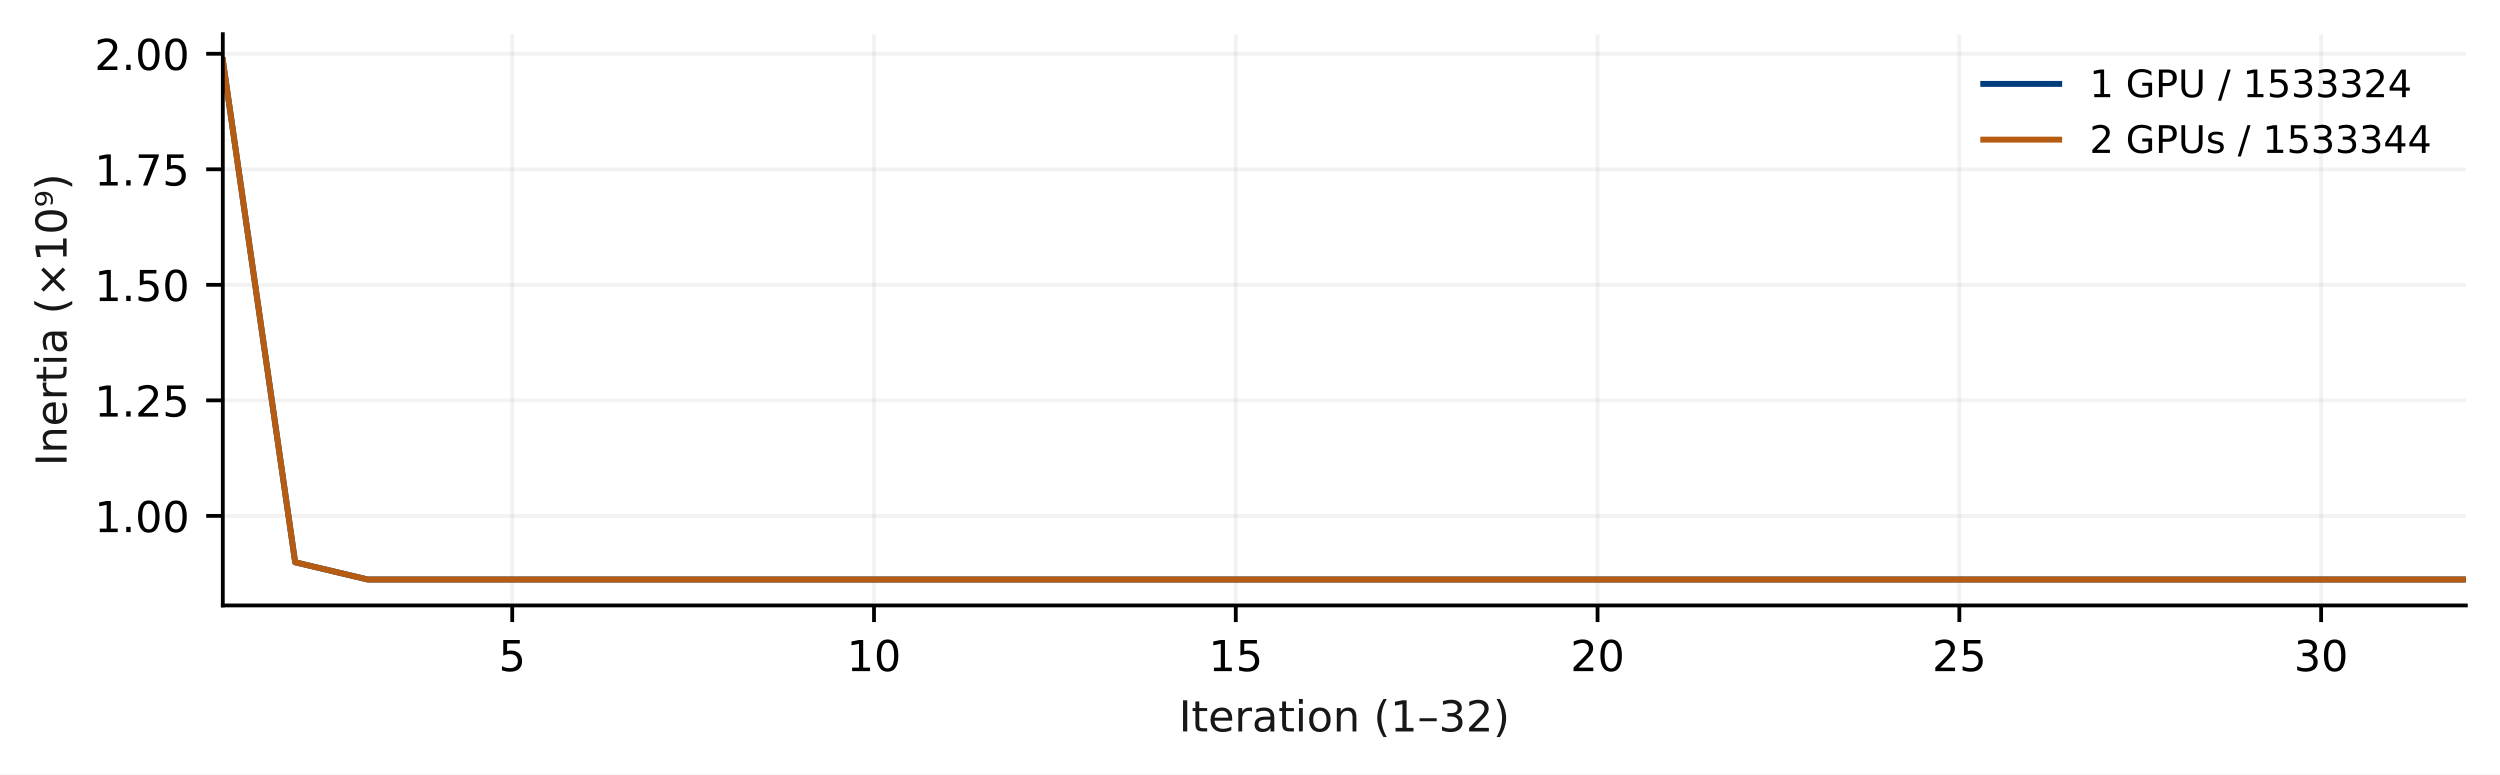
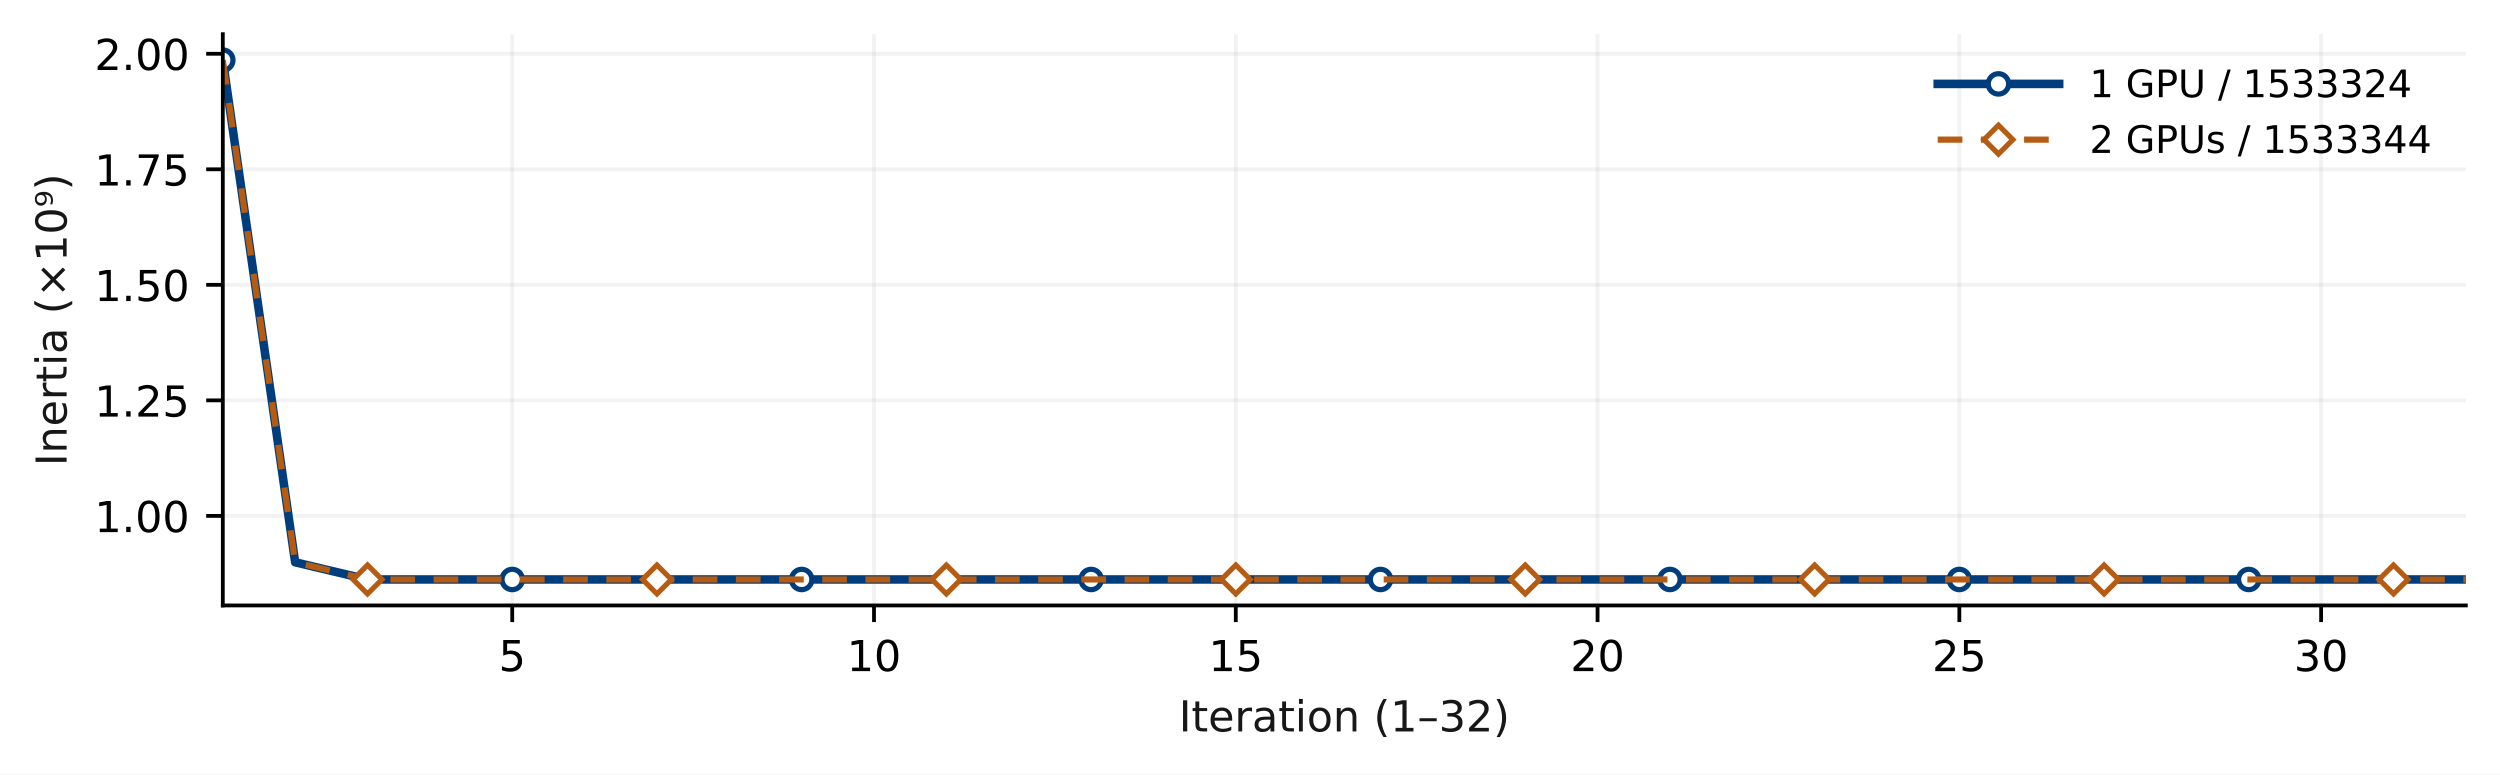
<svg xmlns="http://www.w3.org/2000/svg" xmlns:xlink="http://www.w3.org/1999/xlink" width="526.8pt" height="163.2pt" viewBox="0 0 526.8 163.2" version="1.1">
  <defs>
    <style type="text/css">*{stroke-linejoin: round; stroke-linecap: butt}</style>
  </defs>
  <g id="figure_1">
    <g id="patch_1">
      <path d="M 0 163.2  L 526.8 163.2  L 526.8 0  L 0 0  z " style="fill: #ffffff" />
    </g>
    <g id="axes_1">
      <g id="patch_2">
        <path d="M 46.949 127.579  L 519.6 127.579  L 519.6 7.2  L 46.949 7.2  z " style="fill: #ffffff" />
      </g>
      <g id="matplotlib.axis_1">
        <g id="xtick_1">
          <g id="line2d_1">
-             <path d="M 107.936 127.579  L 107.936 7.2  " clip-path="url(#pc1e938ea62)" style="fill: none; stroke: #b0b0b0; stroke-opacity: 0.17; stroke-width: 0.8; stroke-linecap: square" />
+             <path d="M 107.936 127.579  L 107.936 7.2  " clip-path="url(#p05c2448703)" style="fill: none; stroke: #b0b0b0; stroke-opacity: 0.17; stroke-width: 0.8; stroke-linecap: square" />
          </g>
          <g id="line2d_2">
            <defs>
-               <path id="m36039d8c76" d="M 0 0  L 0 3.5  " style="stroke: #000000; stroke-width: 0.8" />
-             </defs>
-             <g>
-               <use xlink:href="#m36039d8c76" x="107.936" y="127.579" style="stroke: #000000; stroke-width: 0.8" />
+               <path id="m2b28322c5a" d="M 0 0  L 0 3.5  " style="stroke: #000000; stroke-width: 0.8" />
+             </defs>
+             <g>
+               <use xlink:href="#m2b28322c5a" x="107.936" y="127.579" style="stroke: #000000; stroke-width: 0.8" />
            </g>
          </g>
          <g id="text_1">
            <g transform="translate(105.0734 141.4175) scale(0.09 -0.09)">
              <defs>
                <path id="DejaVuSans-35" d="M 691 4666  L 3169 4666  L 3169 4134  L 1269 4134  L 1269 2991  Q 1406 3038 1543 3061  Q 1681 3084 1819 3084  Q 2600 3084 3056 2656  Q 3513 2228 3513 1497  Q 3513 744 3044 326  Q 2575 -91 1722 -91  Q 1428 -91 1123 -41  Q 819 9 494 109  L 494 744  Q 775 591 1075 516  Q 1375 441 1709 441  Q 2250 441 2565 725  Q 2881 1009 2881 1497  Q 2881 1984 2565 2268  Q 2250 2553 1709 2553  Q 1456 2553 1204 2497  Q 953 2441 691 2322  L 691 4666  z " transform="scale(0.015625)" />
              </defs>
              <use xlink:href="#DejaVuSans-35" />
            </g>
          </g>
        </g>
        <g id="xtick_2">
          <g id="line2d_3">
-             <path d="M 184.17 127.579  L 184.17 7.2  " clip-path="url(#pc1e938ea62)" style="fill: none; stroke: #b0b0b0; stroke-opacity: 0.17; stroke-width: 0.8; stroke-linecap: square" />
+             <path d="M 184.17 127.579  L 184.17 7.2  " clip-path="url(#p05c2448703)" style="fill: none; stroke: #b0b0b0; stroke-opacity: 0.17; stroke-width: 0.8; stroke-linecap: square" />
          </g>
          <g id="line2d_4">
            <g>
-               <use xlink:href="#m36039d8c76" x="184.17" y="127.579" style="stroke: #000000; stroke-width: 0.8" />
+               <use xlink:href="#m2b28322c5a" x="184.17" y="127.579" style="stroke: #000000; stroke-width: 0.8" />
            </g>
          </g>
          <g id="text_2">
            <g transform="translate(178.4441 141.4175) scale(0.09 -0.09)">
              <defs>
                <path id="DejaVuSans-31" d="M 794 531  L 1825 531  L 1825 4091  L 703 3866  L 703 4441  L 1819 4666  L 2450 4666  L 2450 531  L 3481 531  L 3481 0  L 794 0  L 794 531  z " transform="scale(0.015625)" />
                <path id="DejaVuSans-30" d="M 2034 4250  Q 1547 4250 1301 3770  Q 1056 3291 1056 2328  Q 1056 1369 1301 889  Q 1547 409 2034 409  Q 2525 409 2770 889  Q 3016 1369 3016 2328  Q 3016 3291 2770 3770  Q 2525 4250 2034 4250  z M 2034 4750  Q 2819 4750 3233 4129  Q 3647 3509 3647 2328  Q 3647 1150 3233 529  Q 2819 -91 2034 -91  Q 1250 -91 836 529  Q 422 1150 422 2328  Q 422 3509 836 4129  Q 1250 4750 2034 4750  z " transform="scale(0.015625)" />
              </defs>
              <use xlink:href="#DejaVuSans-31" />
              <use xlink:href="#DejaVuSans-30" transform="translate(63.62305 0)" />
            </g>
          </g>
        </g>
        <g id="xtick_3">
          <g id="line2d_5">
-             <path d="M 260.404 127.579  L 260.404 7.2  " clip-path="url(#pc1e938ea62)" style="fill: none; stroke: #b0b0b0; stroke-opacity: 0.17; stroke-width: 0.8; stroke-linecap: square" />
+             <path d="M 260.404 127.579  L 260.404 7.2  " clip-path="url(#p05c2448703)" style="fill: none; stroke: #b0b0b0; stroke-opacity: 0.17; stroke-width: 0.8; stroke-linecap: square" />
          </g>
          <g id="line2d_6">
            <g>
-               <use xlink:href="#m36039d8c76" x="260.404" y="127.579" style="stroke: #000000; stroke-width: 0.8" />
+               <use xlink:href="#m2b28322c5a" x="260.404" y="127.579" style="stroke: #000000; stroke-width: 0.8" />
            </g>
          </g>
          <g id="text_3">
            <g transform="translate(254.678 141.4175) scale(0.09 -0.09)">
              <use xlink:href="#DejaVuSans-31" />
              <use xlink:href="#DejaVuSans-35" transform="translate(63.62305 0)" />
            </g>
          </g>
        </g>
        <g id="xtick_4">
          <g id="line2d_7">
-             <path d="M 336.638 127.579  L 336.638 7.2  " clip-path="url(#pc1e938ea62)" style="fill: none; stroke: #b0b0b0; stroke-opacity: 0.17; stroke-width: 0.8; stroke-linecap: square" />
+             <path d="M 336.638 127.579  L 336.638 7.2  " clip-path="url(#p05c2448703)" style="fill: none; stroke: #b0b0b0; stroke-opacity: 0.17; stroke-width: 0.8; stroke-linecap: square" />
          </g>
          <g id="line2d_8">
            <g>
-               <use xlink:href="#m36039d8c76" x="336.638" y="127.579" style="stroke: #000000; stroke-width: 0.8" />
+               <use xlink:href="#m2b28322c5a" x="336.638" y="127.579" style="stroke: #000000; stroke-width: 0.8" />
            </g>
          </g>
          <g id="text_4">
            <g transform="translate(330.9119 141.4175) scale(0.09 -0.09)">
              <defs>
                <path id="DejaVuSans-32" d="M 1228 531  L 3431 531  L 3431 0  L 469 0  L 469 531  Q 828 903 1448 1529  Q 2069 2156 2228 2338  Q 2531 2678 2651 2914  Q 2772 3150 2772 3378  Q 2772 3750 2511 3984  Q 2250 4219 1831 4219  Q 1534 4219 1204 4116  Q 875 4013 500 3803  L 500 4441  Q 881 4594 1212 4672  Q 1544 4750 1819 4750  Q 2544 4750 2975 4387  Q 3406 4025 3406 3419  Q 3406 3131 3298 2873  Q 3191 2616 2906 2266  Q 2828 2175 2409 1742  Q 1991 1309 1228 531  z " transform="scale(0.015625)" />
              </defs>
              <use xlink:href="#DejaVuSans-32" />
              <use xlink:href="#DejaVuSans-30" transform="translate(63.62305 0)" />
            </g>
          </g>
        </g>
        <g id="xtick_5">
          <g id="line2d_9">
-             <path d="M 412.872 127.579  L 412.872 7.2  " clip-path="url(#pc1e938ea62)" style="fill: none; stroke: #b0b0b0; stroke-opacity: 0.17; stroke-width: 0.8; stroke-linecap: square" />
+             <path d="M 412.872 127.579  L 412.872 7.2  " clip-path="url(#p05c2448703)" style="fill: none; stroke: #b0b0b0; stroke-opacity: 0.17; stroke-width: 0.8; stroke-linecap: square" />
          </g>
          <g id="line2d_10">
            <g>
-               <use xlink:href="#m36039d8c76" x="412.872" y="127.579" style="stroke: #000000; stroke-width: 0.8" />
+               <use xlink:href="#m2b28322c5a" x="412.872" y="127.579" style="stroke: #000000; stroke-width: 0.8" />
            </g>
          </g>
          <g id="text_5">
            <g transform="translate(407.1458 141.4175) scale(0.09 -0.09)">
              <use xlink:href="#DejaVuSans-32" />
              <use xlink:href="#DejaVuSans-35" transform="translate(63.62305 0)" />
            </g>
          </g>
        </g>
        <g id="xtick_6">
          <g id="line2d_11">
-             <path d="M 489.106 127.579  L 489.106 7.2  " clip-path="url(#pc1e938ea62)" style="fill: none; stroke: #b0b0b0; stroke-opacity: 0.17; stroke-width: 0.8; stroke-linecap: square" />
+             <path d="M 489.106 127.579  L 489.106 7.2  " clip-path="url(#p05c2448703)" style="fill: none; stroke: #b0b0b0; stroke-opacity: 0.17; stroke-width: 0.8; stroke-linecap: square" />
          </g>
          <g id="line2d_12">
            <g>
-               <use xlink:href="#m36039d8c76" x="489.106" y="127.579" style="stroke: #000000; stroke-width: 0.8" />
+               <use xlink:href="#m2b28322c5a" x="489.106" y="127.579" style="stroke: #000000; stroke-width: 0.8" />
            </g>
          </g>
          <g id="text_6">
            <g transform="translate(483.3797 141.4175) scale(0.09 -0.09)">
              <defs>
                <path id="DejaVuSans-33" d="M 2597 2516  Q 3050 2419 3304 2112  Q 3559 1806 3559 1356  Q 3559 666 3084 287  Q 2609 -91 1734 -91  Q 1441 -91 1130 -33  Q 819 25 488 141  L 488 750  Q 750 597 1062 519  Q 1375 441 1716 441  Q 2309 441 2620 675  Q 2931 909 2931 1356  Q 2931 1769 2642 2001  Q 2353 2234 1838 2234  L 1294 2234  L 1294 2753  L 1863 2753  Q 2328 2753 2575 2939  Q 2822 3125 2822 3475  Q 2822 3834 2567 4026  Q 2313 4219 1838 4219  Q 1578 4219 1281 4162  Q 984 4106 628 3988  L 628 4550  Q 988 4650 1302 4700  Q 1616 4750 1894 4750  Q 2613 4750 3031 4423  Q 3450 4097 3450 3541  Q 3450 3153 3228 2886  Q 3006 2619 2597 2516  z " transform="scale(0.015625)" />
              </defs>
              <use xlink:href="#DejaVuSans-33" />
              <use xlink:href="#DejaVuSans-30" transform="translate(63.62305 0)" />
            </g>
          </g>
        </g>
        <g id="text_7">
          <g style="fill: #171717" transform="translate(248.4058 154.1278) scale(0.09 -0.09)">
            <defs>
              <path id="DejaVuSans-49" d="M 628 4666  L 1259 4666  L 1259 0  L 628 0  L 628 4666  z " transform="scale(0.015625)" />
              <path id="DejaVuSans-74" d="M 1172 4494  L 1172 3500  L 2356 3500  L 2356 3053  L 1172 3053  L 1172 1153  Q 1172 725 1289 603  Q 1406 481 1766 481  L 2356 481  L 2356 0  L 1766 0  Q 1100 0 847 248  Q 594 497 594 1153  L 594 3053  L 172 3053  L 172 3500  L 594 3500  L 594 4494  L 1172 4494  z " transform="scale(0.015625)" />
              <path id="DejaVuSans-65" d="M 3597 1894  L 3597 1613  L 953 1613  Q 991 1019 1311 708  Q 1631 397 2203 397  Q 2534 397 2845 478  Q 3156 559 3463 722  L 3463 178  Q 3153 47 2828 -22  Q 2503 -91 2169 -91  Q 1331 -91 842 396  Q 353 884 353 1716  Q 353 2575 817 3079  Q 1281 3584 2069 3584  Q 2775 3584 3186 3129  Q 3597 2675 3597 1894  z M 3022 2063  Q 3016 2534 2758 2815  Q 2500 3097 2075 3097  Q 1594 3097 1305 2825  Q 1016 2553 972 2059  L 3022 2063  z " transform="scale(0.015625)" />
              <path id="DejaVuSans-72" d="M 2631 2963  Q 2534 3019 2420 3045  Q 2306 3072 2169 3072  Q 1681 3072 1420 2755  Q 1159 2438 1159 1844  L 1159 0  L 581 0  L 581 3500  L 1159 3500  L 1159 2956  Q 1341 3275 1631 3429  Q 1922 3584 2338 3584  Q 2397 3584 2469 3576  Q 2541 3569 2628 3553  L 2631 2963  z " transform="scale(0.015625)" />
              <path id="DejaVuSans-61" d="M 2194 1759  Q 1497 1759 1228 1600  Q 959 1441 959 1056  Q 959 750 1161 570  Q 1363 391 1709 391  Q 2188 391 2477 730  Q 2766 1069 2766 1631  L 2766 1759  L 2194 1759  z M 3341 1997  L 3341 0  L 2766 0  L 2766 531  Q 2569 213 2275 61  Q 1981 -91 1556 -91  Q 1019 -91 701 211  Q 384 513 384 1019  Q 384 1609 779 1909  Q 1175 2209 1959 2209  L 2766 2209  L 2766 2266  Q 2766 2663 2505 2880  Q 2244 3097 1772 3097  Q 1472 3097 1187 3025  Q 903 2953 641 2809  L 641 3341  Q 956 3463 1253 3523  Q 1550 3584 1831 3584  Q 2591 3584 2966 3190  Q 3341 2797 3341 1997  z " transform="scale(0.015625)" />
              <path id="DejaVuSans-69" d="M 603 3500  L 1178 3500  L 1178 0  L 603 0  L 603 3500  z M 603 4863  L 1178 4863  L 1178 4134  L 603 4134  L 603 4863  z " transform="scale(0.015625)" />
              <path id="DejaVuSans-6f" d="M 1959 3097  Q 1497 3097 1228 2736  Q 959 2375 959 1747  Q 959 1119 1226 758  Q 1494 397 1959 397  Q 2419 397 2687 759  Q 2956 1122 2956 1747  Q 2956 2369 2687 2733  Q 2419 3097 1959 3097  z M 1959 3584  Q 2709 3584 3137 3096  Q 3566 2609 3566 1747  Q 3566 888 3137 398  Q 2709 -91 1959 -91  Q 1206 -91 779 398  Q 353 888 353 1747  Q 353 2609 779 3096  Q 1206 3584 1959 3584  z " transform="scale(0.015625)" />
              <path id="DejaVuSans-6e" d="M 3513 2113  L 3513 0  L 2938 0  L 2938 2094  Q 2938 2591 2744 2837  Q 2550 3084 2163 3084  Q 1697 3084 1428 2787  Q 1159 2491 1159 1978  L 1159 0  L 581 0  L 581 3500  L 1159 3500  L 1159 2956  Q 1366 3272 1645 3428  Q 1925 3584 2291 3584  Q 2894 3584 3203 3211  Q 3513 2838 3513 2113  z " transform="scale(0.015625)" />
              <path id="DejaVuSans-20" transform="scale(0.015625)" />
              <path id="DejaVuSans-28" d="M 1984 4856  Q 1566 4138 1362 3434  Q 1159 2731 1159 2009  Q 1159 1288 1364 580  Q 1569 -128 1984 -844  L 1484 -844  Q 1016 -109 783 600  Q 550 1309 550 2009  Q 550 2706 781 3412  Q 1013 4119 1484 4856  L 1984 4856  z " transform="scale(0.015625)" />
              <path id="DejaVuSans-2013" d="M 313 1978  L 2888 1978  L 2888 1528  L 313 1528  L 313 1978  z " transform="scale(0.015625)" />
              <path id="DejaVuSans-29" d="M 513 4856  L 1013 4856  Q 1481 4119 1714 3412  Q 1947 2706 1947 2009  Q 1947 1309 1714 600  Q 1481 -109 1013 -844  L 513 -844  Q 928 -128 1133 580  Q 1338 1288 1338 2009  Q 1338 2731 1133 3434  Q 928 4138 513 4856  z " transform="scale(0.015625)" />
            </defs>
            <use xlink:href="#DejaVuSans-49" />
            <use xlink:href="#DejaVuSans-74" transform="translate(29.49219 0)" />
            <use xlink:href="#DejaVuSans-65" transform="translate(68.70117 0)" />
            <use xlink:href="#DejaVuSans-72" transform="translate(130.2246 0)" />
            <use xlink:href="#DejaVuSans-61" transform="translate(171.3379 0)" />
            <use xlink:href="#DejaVuSans-74" transform="translate(232.6172 0)" />
            <use xlink:href="#DejaVuSans-69" transform="translate(271.8262 0)" />
            <use xlink:href="#DejaVuSans-6f" transform="translate(299.6094 0)" />
            <use xlink:href="#DejaVuSans-6e" transform="translate(360.791 0)" />
            <use xlink:href="#DejaVuSans-20" transform="translate(424.1699 0)" />
            <use xlink:href="#DejaVuSans-28" transform="translate(455.957 0)" />
            <use xlink:href="#DejaVuSans-31" transform="translate(494.9707 0)" />
            <use xlink:href="#DejaVuSans-2013" transform="translate(558.5938 0)" />
            <use xlink:href="#DejaVuSans-33" transform="translate(608.5938 0)" />
            <use xlink:href="#DejaVuSans-32" transform="translate(672.2168 0)" />
            <use xlink:href="#DejaVuSans-29" transform="translate(735.8398 0)" />
          </g>
        </g>
      </g>
      <g id="matplotlib.axis_2">
        <g id="ytick_1">
          <g id="line2d_13">
-             <path d="M 46.949 108.709  L 519.6 108.709  " clip-path="url(#pc1e938ea62)" style="fill: none; stroke: #b0b0b0; stroke-opacity: 0.17; stroke-width: 0.8; stroke-linecap: square" />
+             <path d="M 46.949 108.709  L 519.6 108.709  " clip-path="url(#p05c2448703)" style="fill: none; stroke: #b0b0b0; stroke-opacity: 0.17; stroke-width: 0.8; stroke-linecap: square" />
          </g>
          <g id="line2d_14">
            <defs>
-               <path id="m27aeb461cc" d="M 0 0  L -3.5 0  " style="stroke: #000000; stroke-width: 0.8" />
-             </defs>
-             <g>
-               <use xlink:href="#m27aeb461cc" x="46.949" y="108.709" style="stroke: #000000; stroke-width: 0.8" />
+               <path id="md16e56b794" d="M 0 0  L -3.5 0  " style="stroke: #000000; stroke-width: 0.8" />
+             </defs>
+             <g>
+               <use xlink:href="#md16e56b794" x="46.949" y="108.709" style="stroke: #000000; stroke-width: 0.8" />
            </g>
          </g>
          <g id="text_8">
            <g transform="translate(19.91031 112.1281) scale(0.09 -0.09)">
              <defs>
                <path id="DejaVuSans-2e" d="M 684 794  L 1344 794  L 1344 0  L 684 0  L 684 794  z " transform="scale(0.015625)" />
              </defs>
              <use xlink:href="#DejaVuSans-31" />
              <use xlink:href="#DejaVuSans-2e" transform="translate(63.62305 0)" />
              <use xlink:href="#DejaVuSans-30" transform="translate(95.41016 0)" />
              <use xlink:href="#DejaVuSans-30" transform="translate(159.0332 0)" />
            </g>
          </g>
        </g>
        <g id="ytick_2">
          <g id="line2d_15">
-             <path d="M 46.949 84.365  L 519.6 84.365  " clip-path="url(#pc1e938ea62)" style="fill: none; stroke: #b0b0b0; stroke-opacity: 0.17; stroke-width: 0.8; stroke-linecap: square" />
+             <path d="M 46.949 84.365  L 519.6 84.365  " clip-path="url(#p05c2448703)" style="fill: none; stroke: #b0b0b0; stroke-opacity: 0.17; stroke-width: 0.8; stroke-linecap: square" />
          </g>
          <g id="line2d_16">
            <g>
-               <use xlink:href="#m27aeb461cc" x="46.949" y="84.365" style="stroke: #000000; stroke-width: 0.8" />
+               <use xlink:href="#md16e56b794" x="46.949" y="84.365" style="stroke: #000000; stroke-width: 0.8" />
            </g>
          </g>
          <g id="text_9">
            <g transform="translate(19.91031 87.78421) scale(0.09 -0.09)">
              <use xlink:href="#DejaVuSans-31" />
              <use xlink:href="#DejaVuSans-2e" transform="translate(63.62305 0)" />
              <use xlink:href="#DejaVuSans-32" transform="translate(95.41016 0)" />
              <use xlink:href="#DejaVuSans-35" transform="translate(159.0332 0)" />
            </g>
          </g>
        </g>
        <g id="ytick_3">
          <g id="line2d_17">
-             <path d="M 46.949 60.021  L 519.6 60.021  " clip-path="url(#pc1e938ea62)" style="fill: none; stroke: #b0b0b0; stroke-opacity: 0.17; stroke-width: 0.8; stroke-linecap: square" />
+             <path d="M 46.949 60.021  L 519.6 60.021  " clip-path="url(#p05c2448703)" style="fill: none; stroke: #b0b0b0; stroke-opacity: 0.17; stroke-width: 0.8; stroke-linecap: square" />
          </g>
          <g id="line2d_18">
            <g>
-               <use xlink:href="#m27aeb461cc" x="46.949" y="60.021" style="stroke: #000000; stroke-width: 0.8" />
+               <use xlink:href="#md16e56b794" x="46.949" y="60.021" style="stroke: #000000; stroke-width: 0.8" />
            </g>
          </g>
          <g id="text_10">
            <g transform="translate(19.91031 63.44032) scale(0.09 -0.09)">
              <use xlink:href="#DejaVuSans-31" />
              <use xlink:href="#DejaVuSans-2e" transform="translate(63.62305 0)" />
              <use xlink:href="#DejaVuSans-35" transform="translate(95.41016 0)" />
              <use xlink:href="#DejaVuSans-30" transform="translate(159.0332 0)" />
            </g>
          </g>
        </g>
        <g id="ytick_4">
          <g id="line2d_19">
-             <path d="M 46.949 35.677  L 519.6 35.677  " clip-path="url(#pc1e938ea62)" style="fill: none; stroke: #b0b0b0; stroke-opacity: 0.17; stroke-width: 0.8; stroke-linecap: square" />
+             <path d="M 46.949 35.677  L 519.6 35.677  " clip-path="url(#p05c2448703)" style="fill: none; stroke: #b0b0b0; stroke-opacity: 0.17; stroke-width: 0.8; stroke-linecap: square" />
          </g>
          <g id="line2d_20">
            <g>
-               <use xlink:href="#m27aeb461cc" x="46.949" y="35.677" style="stroke: #000000; stroke-width: 0.8" />
+               <use xlink:href="#md16e56b794" x="46.949" y="35.677" style="stroke: #000000; stroke-width: 0.8" />
            </g>
          </g>
          <g id="text_11">
            <g transform="translate(19.91031 39.09643) scale(0.09 -0.09)">
              <defs>
                <path id="DejaVuSans-37" d="M 525 4666  L 3525 4666  L 3525 4397  L 1831 0  L 1172 0  L 2766 4134  L 525 4134  L 525 4666  z " transform="scale(0.015625)" />
              </defs>
              <use xlink:href="#DejaVuSans-31" />
              <use xlink:href="#DejaVuSans-2e" transform="translate(63.62305 0)" />
              <use xlink:href="#DejaVuSans-37" transform="translate(95.41016 0)" />
              <use xlink:href="#DejaVuSans-35" transform="translate(159.0332 0)" />
            </g>
          </g>
        </g>
        <g id="ytick_5">
          <g id="line2d_21">
-             <path d="M 46.949 11.333  L 519.6 11.333  " clip-path="url(#pc1e938ea62)" style="fill: none; stroke: #b0b0b0; stroke-opacity: 0.17; stroke-width: 0.8; stroke-linecap: square" />
+             <path d="M 46.949 11.333  L 519.6 11.333  " clip-path="url(#p05c2448703)" style="fill: none; stroke: #b0b0b0; stroke-opacity: 0.17; stroke-width: 0.8; stroke-linecap: square" />
          </g>
          <g id="line2d_22">
            <g>
-               <use xlink:href="#m27aeb461cc" x="46.949" y="11.333" style="stroke: #000000; stroke-width: 0.8" />
+               <use xlink:href="#md16e56b794" x="46.949" y="11.333" style="stroke: #000000; stroke-width: 0.8" />
            </g>
          </g>
          <g id="text_12">
            <g transform="translate(19.91031 14.75254) scale(0.09 -0.09)">
              <use xlink:href="#DejaVuSans-32" />
              <use xlink:href="#DejaVuSans-2e" transform="translate(63.62305 0)" />
              <use xlink:href="#DejaVuSans-30" transform="translate(95.41016 0)" />
              <use xlink:href="#DejaVuSans-30" transform="translate(159.0332 0)" />
            </g>
          </g>
        </g>
        <g id="text_13">
          <g style="fill: #171717" transform="translate(14.03859 98.20249) rotate(-90) scale(0.09 -0.09)">
            <defs>
              <path id="DejaVuSans-d7" d="M 4488 3438  L 3059 2003  L 4488 575  L 4116 197  L 2681 1631  L 1247 197  L 878 575  L 2303 2003  L 878 3438  L 1247 3816  L 2681 2381  L 4116 3816  L 4488 3438  z " transform="scale(0.015625)" />
              <path id="DejaVuSans-2079" d="M 453 2144  L 453 2466  Q 606 2403 763 2369  Q 919 2338 1069 2338  Q 1472 2338 1684 2572  Q 1894 2806 1925 3288  Q 1816 3141 1628 3056  Q 1450 2975 1234 2975  Q 784 2975 521 3212  Q 259 3450 259 3863  Q 259 4266 531 4506  Q 806 4750 1259 4750  Q 1781 4750 2053 4403  Q 2328 4056 2328 3394  Q 2328 2775 1994 2409  Q 1656 2041 1088 2041  Q 934 2041 778 2066  Q 622 2094 453 2144  z M 1259 3250  Q 1534 3250 1693 3412  Q 1853 3575 1853 3863  Q 1853 4144 1694 4306  Q 1534 4472 1259 4472  Q 994 4472 828 4306  Q 666 4144 666 3863  Q 666 3575 828 3413  Q 988 3250 1259 3250  z " transform="scale(0.015625)" />
            </defs>
            <use xlink:href="#DejaVuSans-49" />
            <use xlink:href="#DejaVuSans-6e" transform="translate(29.49219 0)" />
            <use xlink:href="#DejaVuSans-65" transform="translate(92.87109 0)" />
            <use xlink:href="#DejaVuSans-72" transform="translate(154.3945 0)" />
            <use xlink:href="#DejaVuSans-74" transform="translate(195.5078 0)" />
            <use xlink:href="#DejaVuSans-69" transform="translate(234.7168 0)" />
            <use xlink:href="#DejaVuSans-61" transform="translate(262.5 0)" />
            <use xlink:href="#DejaVuSans-20" transform="translate(323.7793 0)" />
            <use xlink:href="#DejaVuSans-28" transform="translate(355.5664 0)" />
            <use xlink:href="#DejaVuSans-d7" transform="translate(394.5801 0)" />
            <use xlink:href="#DejaVuSans-31" transform="translate(478.3691 0)" />
            <use xlink:href="#DejaVuSans-30" transform="translate(541.9922 0)" />
            <use xlink:href="#DejaVuSans-2079" transform="translate(605.6152 0)" />
            <use xlink:href="#DejaVuSans-29" transform="translate(645.7031 0)" />
          </g>
        </g>
      </g>
      <g id="line2d_23">
-         <path d="M 46.949 12.672  L 62.196 118.485  L 77.443 122.106  L 92.69 122.107  L 107.936 122.107  L 123.183 122.107  L 138.43 122.107  L 153.677 122.107  L 168.924 122.107  L 184.17 122.107  L 199.417 122.107  L 214.664 122.107  L 229.911 122.107  L 245.157 122.107  L 260.404 122.107  L 275.651 122.107  L 290.898 122.107  L 306.145 122.107  L 321.391 122.107  L 336.638 122.107  L 351.885 122.107  L 367.132 122.107  L 382.379 122.107  L 397.625 122.107  L 412.872 122.107  L 428.119 122.107  L 443.366 122.107  L 458.612 122.107  L 473.859 122.107  L 489.106 122.107  L 504.353 122.107  L 519.6 122.107  " clip-path="url(#pc1e938ea62)" style="fill: none; stroke: #003d7c; stroke-width: 1.25; stroke-linecap: square" />
+         <path d="M 46.949 12.672  L 62.196 118.485  L 77.443 122.106  L 92.69 122.107  L 107.936 122.107  L 123.183 122.107  L 138.43 122.107  L 153.677 122.107  L 168.924 122.107  L 184.17 122.107  L 199.417 122.107  L 214.664 122.107  L 229.911 122.107  L 245.157 122.107  L 260.404 122.107  L 275.651 122.107  L 290.898 122.107  L 306.145 122.107  L 321.391 122.107  L 336.638 122.107  L 351.885 122.107  L 367.132 122.107  L 382.379 122.107  L 397.625 122.107  L 412.872 122.107  L 428.119 122.107  L 443.366 122.107  L 458.612 122.107  L 473.859 122.107  L 489.106 122.107  L 504.353 122.107  L 519.6 122.107  " clip-path="url(#p05c2448703)" style="fill: none; stroke: #003d7c; stroke-width: 1.8; stroke-linecap: square" />
+         <defs>
+           <path id="m313e28f916" d="M 0 2.15  C 0.57 2.15 1.117 1.923 1.52 1.52  C 1.923 1.117 2.15 0.57 2.15 0  C 2.15 -0.57 1.923 -1.117 1.52 -1.52  C 1.117 -1.923 0.57 -2.15 0 -2.15  C -0.57 -2.15 -1.117 -1.923 -1.52 -1.52  C -1.923 -1.117 -2.15 -0.57 -2.15 0  C -2.15 0.57 -1.923 1.117 -1.52 1.52  C -1.117 1.923 -0.57 2.15 0 2.15  z " style="stroke: #003d7c; stroke-width: 1.1" />
+         </defs>
+         <g clip-path="url(#p05c2448703)">
+           <use xlink:href="#m313e28f916" x="46.949" y="12.672" style="fill: #ffffff; stroke: #003d7c; stroke-width: 1.1" />
+           <use xlink:href="#m313e28f916" x="107.936" y="122.107" style="fill: #ffffff; stroke: #003d7c; stroke-width: 1.1" />
+           <use xlink:href="#m313e28f916" x="168.924" y="122.107" style="fill: #ffffff; stroke: #003d7c; stroke-width: 1.1" />
+           <use xlink:href="#m313e28f916" x="229.911" y="122.107" style="fill: #ffffff; stroke: #003d7c; stroke-width: 1.1" />
+           <use xlink:href="#m313e28f916" x="290.898" y="122.107" style="fill: #ffffff; stroke: #003d7c; stroke-width: 1.1" />
+           <use xlink:href="#m313e28f916" x="351.885" y="122.107" style="fill: #ffffff; stroke: #003d7c; stroke-width: 1.1" />
+           <use xlink:href="#m313e28f916" x="412.872" y="122.107" style="fill: #ffffff; stroke: #003d7c; stroke-width: 1.1" />
+           <use xlink:href="#m313e28f916" x="473.859" y="122.107" style="fill: #ffffff; stroke: #003d7c; stroke-width: 1.1" />
+         </g>
      </g>
      <g id="line2d_24">
-         <path d="M 46.949 12.672  L 62.196 118.485  L 77.443 122.106  L 92.69 122.107  L 107.936 122.107  L 123.183 122.107  L 138.43 122.107  L 153.677 122.107  L 168.924 122.107  L 184.17 122.107  L 199.417 122.107  L 214.664 122.107  L 229.911 122.107  L 245.157 122.107  L 260.404 122.107  L 275.651 122.107  L 290.898 122.107  L 306.145 122.107  L 321.391 122.107  L 336.638 122.107  L 351.885 122.107  L 367.132 122.107  L 382.379 122.107  L 397.625 122.107  L 412.872 122.107  L 428.119 122.107  L 443.366 122.107  L 458.612 122.107  L 473.859 122.107  L 489.106 122.107  L 504.353 122.107  L 519.6 122.107  " clip-path="url(#pc1e938ea62)" style="fill: none; stroke: #b65b12; stroke-width: 1.25; stroke-linecap: square" />
+         <path d="M 46.949 12.672  L 62.196 118.485  L 77.443 122.106  L 92.69 122.107  L 107.936 122.107  L 123.183 122.107  L 138.43 122.107  L 153.677 122.107  L 168.924 122.107  L 184.17 122.107  L 199.417 122.107  L 214.664 122.107  L 229.911 122.107  L 245.157 122.107  L 260.404 122.107  L 275.651 122.107  L 290.898 122.107  L 306.145 122.107  L 321.391 122.107  L 336.638 122.107  L 351.885 122.107  L 367.132 122.107  L 382.379 122.107  L 397.625 122.107  L 412.872 122.107  L 428.119 122.107  L 443.366 122.107  L 458.612 122.107  L 473.859 122.107  L 489.106 122.107  L 504.353 122.107  L 519.6 122.107  " clip-path="url(#p05c2448703)" style="fill: none; stroke-dasharray: 5.2,3.9; stroke-dashoffset: 0; stroke: #b65b12; stroke-width: 1.3" />
+         <defs>
+           <path id="m659d3d0b90" d="M -0 3.041  L 3.041 0  L 0 -3.041  L -3.041 -0  z " style="stroke: #b65b12; stroke-width: 1.1; stroke-linejoin: miter" />
+         </defs>
+         <g clip-path="url(#p05c2448703)">
+           <use xlink:href="#m659d3d0b90" x="77.443" y="122.106" style="fill: #ffffff; stroke: #b65b12; stroke-width: 1.1; stroke-linejoin: miter" />
+           <use xlink:href="#m659d3d0b90" x="138.43" y="122.107" style="fill: #ffffff; stroke: #b65b12; stroke-width: 1.1; stroke-linejoin: miter" />
+           <use xlink:href="#m659d3d0b90" x="199.417" y="122.107" style="fill: #ffffff; stroke: #b65b12; stroke-width: 1.1; stroke-linejoin: miter" />
+           <use xlink:href="#m659d3d0b90" x="260.404" y="122.107" style="fill: #ffffff; stroke: #b65b12; stroke-width: 1.1; stroke-linejoin: miter" />
+           <use xlink:href="#m659d3d0b90" x="321.391" y="122.107" style="fill: #ffffff; stroke: #b65b12; stroke-width: 1.1; stroke-linejoin: miter" />
+           <use xlink:href="#m659d3d0b90" x="382.379" y="122.107" style="fill: #ffffff; stroke: #b65b12; stroke-width: 1.1; stroke-linejoin: miter" />
+           <use xlink:href="#m659d3d0b90" x="443.366" y="122.107" style="fill: #ffffff; stroke: #b65b12; stroke-width: 1.1; stroke-linejoin: miter" />
+           <use xlink:href="#m659d3d0b90" x="504.353" y="122.107" style="fill: #ffffff; stroke: #b65b12; stroke-width: 1.1; stroke-linejoin: miter" />
+         </g>
      </g>
      <g id="patch_3">
        <path d="M 46.949 127.579  L 46.949 7.2  " style="fill: none; stroke: #000000; stroke-width: 0.8; stroke-linejoin: miter; stroke-linecap: square" />
      </g>
      <g id="patch_4">
        <path d="M 46.949 127.579  L 519.6 127.579  " style="fill: none; stroke: #000000; stroke-width: 0.8; stroke-linejoin: miter; stroke-linecap: square" />
      </g>
      <g id="legend_1">
        <g id="line2d_25">
-           <path d="M 417.912 17.679  L 425.912 17.679  L 433.912 17.679  " style="fill: none; stroke: #003d7c; stroke-width: 1.25; stroke-linecap: square" />
+           <path d="M 408.312 17.679  L 421.112 17.679  L 433.912 17.679  " style="fill: none; stroke: #003d7c; stroke-width: 1.8; stroke-linecap: square" />
+           <g>
+             <use xlink:href="#m313e28f916" x="421.112" y="17.679" style="fill: #ffffff; stroke: #003d7c; stroke-width: 1.1" />
+           </g>
        </g>
        <g id="text_14">
          <g transform="translate(440.312 20.47875) scale(0.08 -0.08)">
            <defs>
              <path id="DejaVuSans-47" d="M 3809 666  L 3809 1919  L 2778 1919  L 2778 2438  L 4434 2438  L 4434 434  Q 4069 175 3628 42  Q 3188 -91 2688 -91  Q 1594 -91 976 548  Q 359 1188 359 2328  Q 359 3472 976 4111  Q 1594 4750 2688 4750  Q 3144 4750 3555 4637  Q 3966 4525 4313 4306  L 4313 3634  Q 3963 3931 3569 4081  Q 3175 4231 2741 4231  Q 1884 4231 1454 3753  Q 1025 3275 1025 2328  Q 1025 1384 1454 906  Q 1884 428 2741 428  Q 3075 428 3337 486  Q 3600 544 3809 666  z " transform="scale(0.015625)" />
              <path id="DejaVuSans-50" d="M 1259 4147  L 1259 2394  L 2053 2394  Q 2494 2394 2734 2622  Q 2975 2850 2975 3272  Q 2975 3691 2734 3919  Q 2494 4147 2053 4147  L 1259 4147  z M 628 4666  L 2053 4666  Q 2838 4666 3239 4311  Q 3641 3956 3641 3272  Q 3641 2581 3239 2228  Q 2838 1875 2053 1875  L 1259 1875  L 1259 0  L 628 0  L 628 4666  z " transform="scale(0.015625)" />
              <path id="DejaVuSans-55" d="M 556 4666  L 1191 4666  L 1191 1831  Q 1191 1081 1462 751  Q 1734 422 2344 422  Q 2950 422 3222 751  Q 3494 1081 3494 1831  L 3494 4666  L 4128 4666  L 4128 1753  Q 4128 841 3676 375  Q 3225 -91 2344 -91  Q 1459 -91 1007 375  Q 556 841 556 1753  L 556 4666  z " transform="scale(0.015625)" />
              <path id="DejaVuSans-2f" d="M 1625 4666  L 2156 4666  L 531 -594  L 0 -594  L 1625 4666  z " transform="scale(0.015625)" />
              <path id="DejaVuSans-34" d="M 2419 4116  L 825 1625  L 2419 1625  L 2419 4116  z M 2253 4666  L 3047 4666  L 3047 1625  L 3713 1625  L 3713 1100  L 3047 1100  L 3047 0  L 2419 0  L 2419 1100  L 313 1100  L 313 1709  L 2253 4666  z " transform="scale(0.015625)" />
            </defs>
            <use xlink:href="#DejaVuSans-31" />
            <use xlink:href="#DejaVuSans-20" transform="translate(63.62305 0)" />
            <use xlink:href="#DejaVuSans-47" transform="translate(95.41016 0)" />
            <use xlink:href="#DejaVuSans-50" transform="translate(172.9004 0)" />
            <use xlink:href="#DejaVuSans-55" transform="translate(233.2031 0)" />
            <use xlink:href="#DejaVuSans-20" transform="translate(306.3965 0)" />
            <use xlink:href="#DejaVuSans-2f" transform="translate(338.1836 0)" />
            <use xlink:href="#DejaVuSans-20" transform="translate(371.875 0)" />
            <use xlink:href="#DejaVuSans-31" transform="translate(403.6621 0)" />
            <use xlink:href="#DejaVuSans-35" transform="translate(467.2852 0)" />
            <use xlink:href="#DejaVuSans-33" transform="translate(530.9082 0)" />
            <use xlink:href="#DejaVuSans-33" transform="translate(594.5312 0)" />
            <use xlink:href="#DejaVuSans-33" transform="translate(658.1543 0)" />
            <use xlink:href="#DejaVuSans-32" transform="translate(721.7773 0)" />
            <use xlink:href="#DejaVuSans-34" transform="translate(785.4004 0)" />
          </g>
        </g>
        <g id="line2d_26">
-           <path d="M 417.912 29.421  L 425.912 29.421  L 433.912 29.421  " style="fill: none; stroke: #b65b12; stroke-width: 1.25; stroke-linecap: square" />
+           <path d="M 408.312 29.421  L 421.112 29.421  L 433.912 29.421  " style="fill: none; stroke-dasharray: 5.2,3.9; stroke-dashoffset: 0; stroke: #b65b12; stroke-width: 1.3" />
+           <g>
+             <use xlink:href="#m659d3d0b90" x="421.112" y="29.421" style="fill: #ffffff; stroke: #b65b12; stroke-width: 1.1; stroke-linejoin: miter" />
+           </g>
        </g>
        <g id="text_15">
          <g transform="translate(440.312 32.22125) scale(0.08 -0.08)">
            <defs>
              <path id="DejaVuSans-73" d="M 2834 3397  L 2834 2853  Q 2591 2978 2328 3040  Q 2066 3103 1784 3103  Q 1356 3103 1142 2972  Q 928 2841 928 2578  Q 928 2378 1081 2264  Q 1234 2150 1697 2047  L 1894 2003  Q 2506 1872 2764 1633  Q 3022 1394 3022 966  Q 3022 478 2636 193  Q 2250 -91 1575 -91  Q 1294 -91 989 -36  Q 684 19 347 128  L 347 722  Q 666 556 975 473  Q 1284 391 1588 391  Q 1994 391 2212 530  Q 2431 669 2431 922  Q 2431 1156 2273 1281  Q 2116 1406 1581 1522  L 1381 1569  Q 847 1681 609 1914  Q 372 2147 372 2553  Q 372 3047 722 3315  Q 1072 3584 1716 3584  Q 2034 3584 2315 3537  Q 2597 3491 2834 3397  z " transform="scale(0.015625)" />
            </defs>
            <use xlink:href="#DejaVuSans-32" />
            <use xlink:href="#DejaVuSans-20" transform="translate(63.62305 0)" />
            <use xlink:href="#DejaVuSans-47" transform="translate(95.41016 0)" />
            <use xlink:href="#DejaVuSans-50" transform="translate(172.9004 0)" />
            <use xlink:href="#DejaVuSans-55" transform="translate(233.2031 0)" />
            <use xlink:href="#DejaVuSans-73" transform="translate(306.3965 0)" />
            <use xlink:href="#DejaVuSans-20" transform="translate(358.4961 0)" />
            <use xlink:href="#DejaVuSans-2f" transform="translate(390.2832 0)" />
            <use xlink:href="#DejaVuSans-20" transform="translate(423.9746 0)" />
            <use xlink:href="#DejaVuSans-31" transform="translate(455.7617 0)" />
            <use xlink:href="#DejaVuSans-35" transform="translate(519.3848 0)" />
            <use xlink:href="#DejaVuSans-33" transform="translate(583.0078 0)" />
            <use xlink:href="#DejaVuSans-33" transform="translate(646.6309 0)" />
            <use xlink:href="#DejaVuSans-33" transform="translate(710.2539 0)" />
            <use xlink:href="#DejaVuSans-34" transform="translate(773.877 0)" />
            <use xlink:href="#DejaVuSans-34" transform="translate(837.5 0)" />
          </g>
        </g>
      </g>
    </g>
  </g>
  <defs>
-     <clipPath id="pc1e938ea62">
+     <clipPath id="p05c2448703">
      <rect x="46.949" y="7.2" width="472.65" height="120.379" />
    </clipPath>
  </defs>
</svg>
